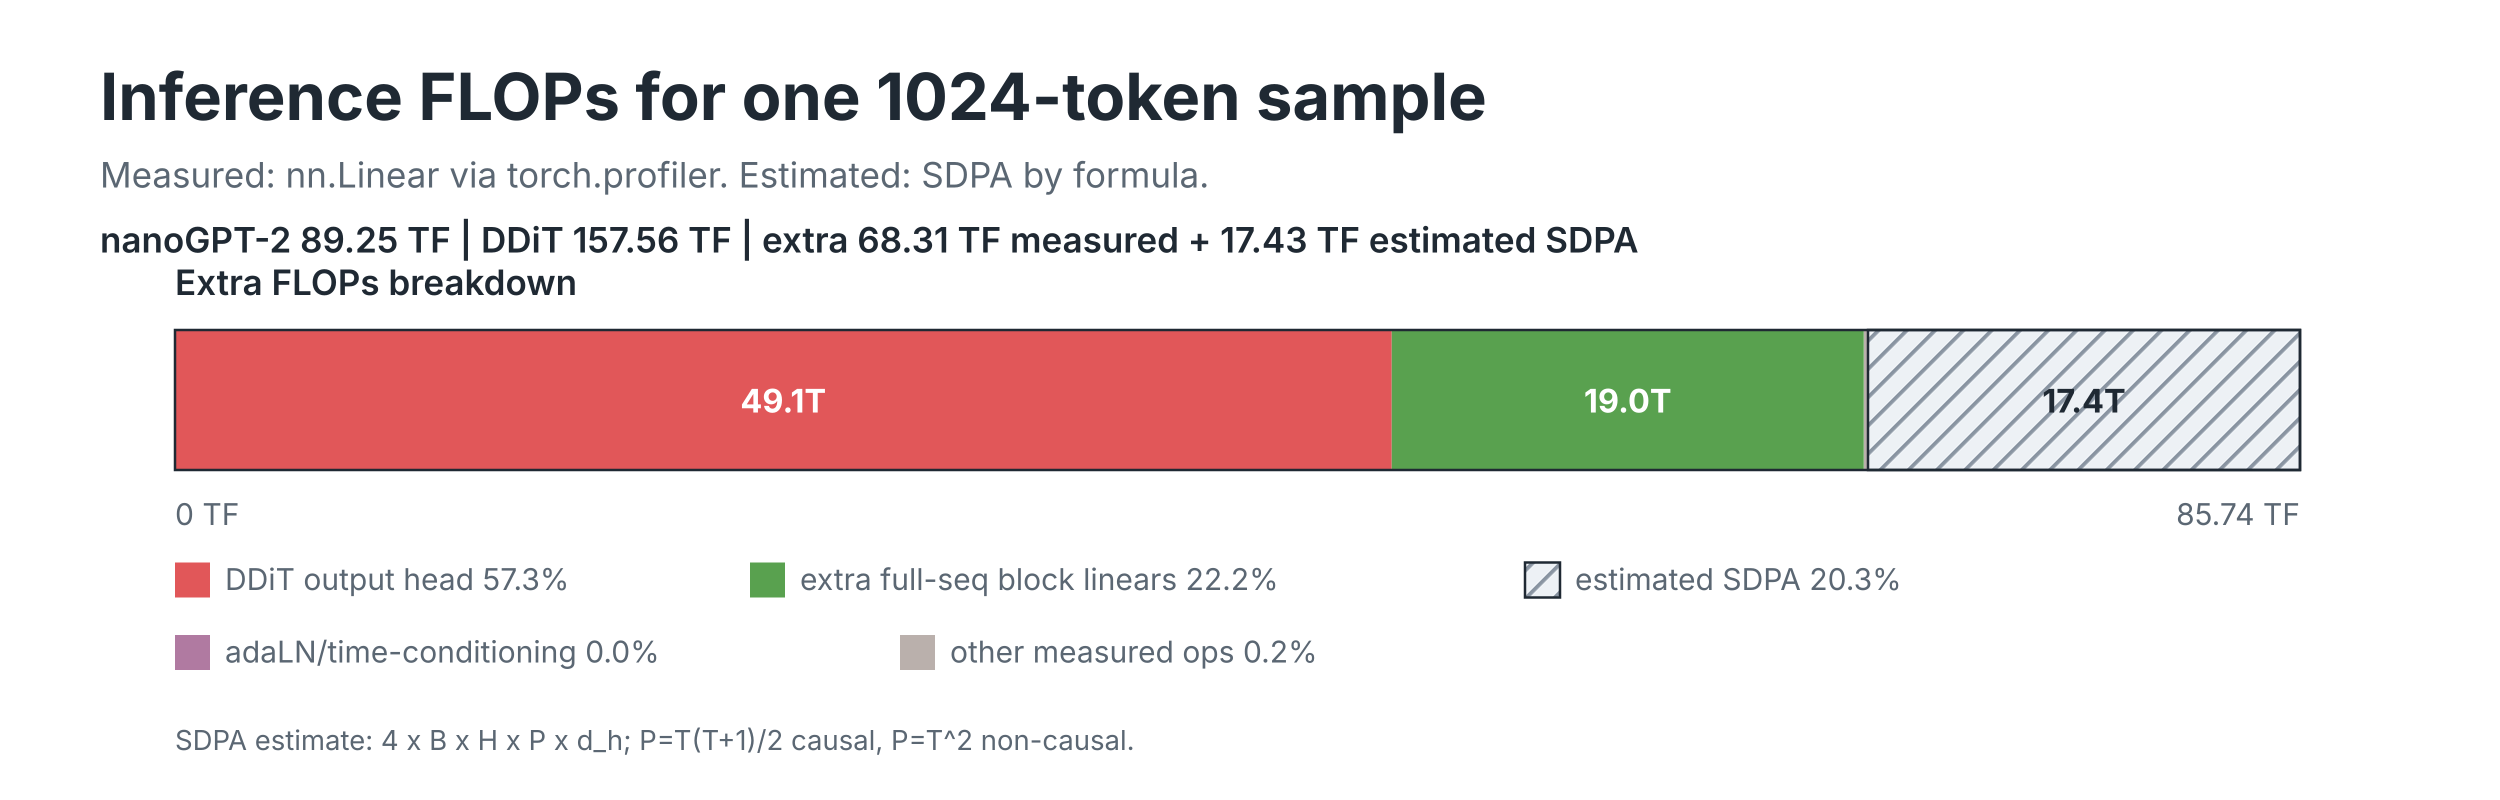
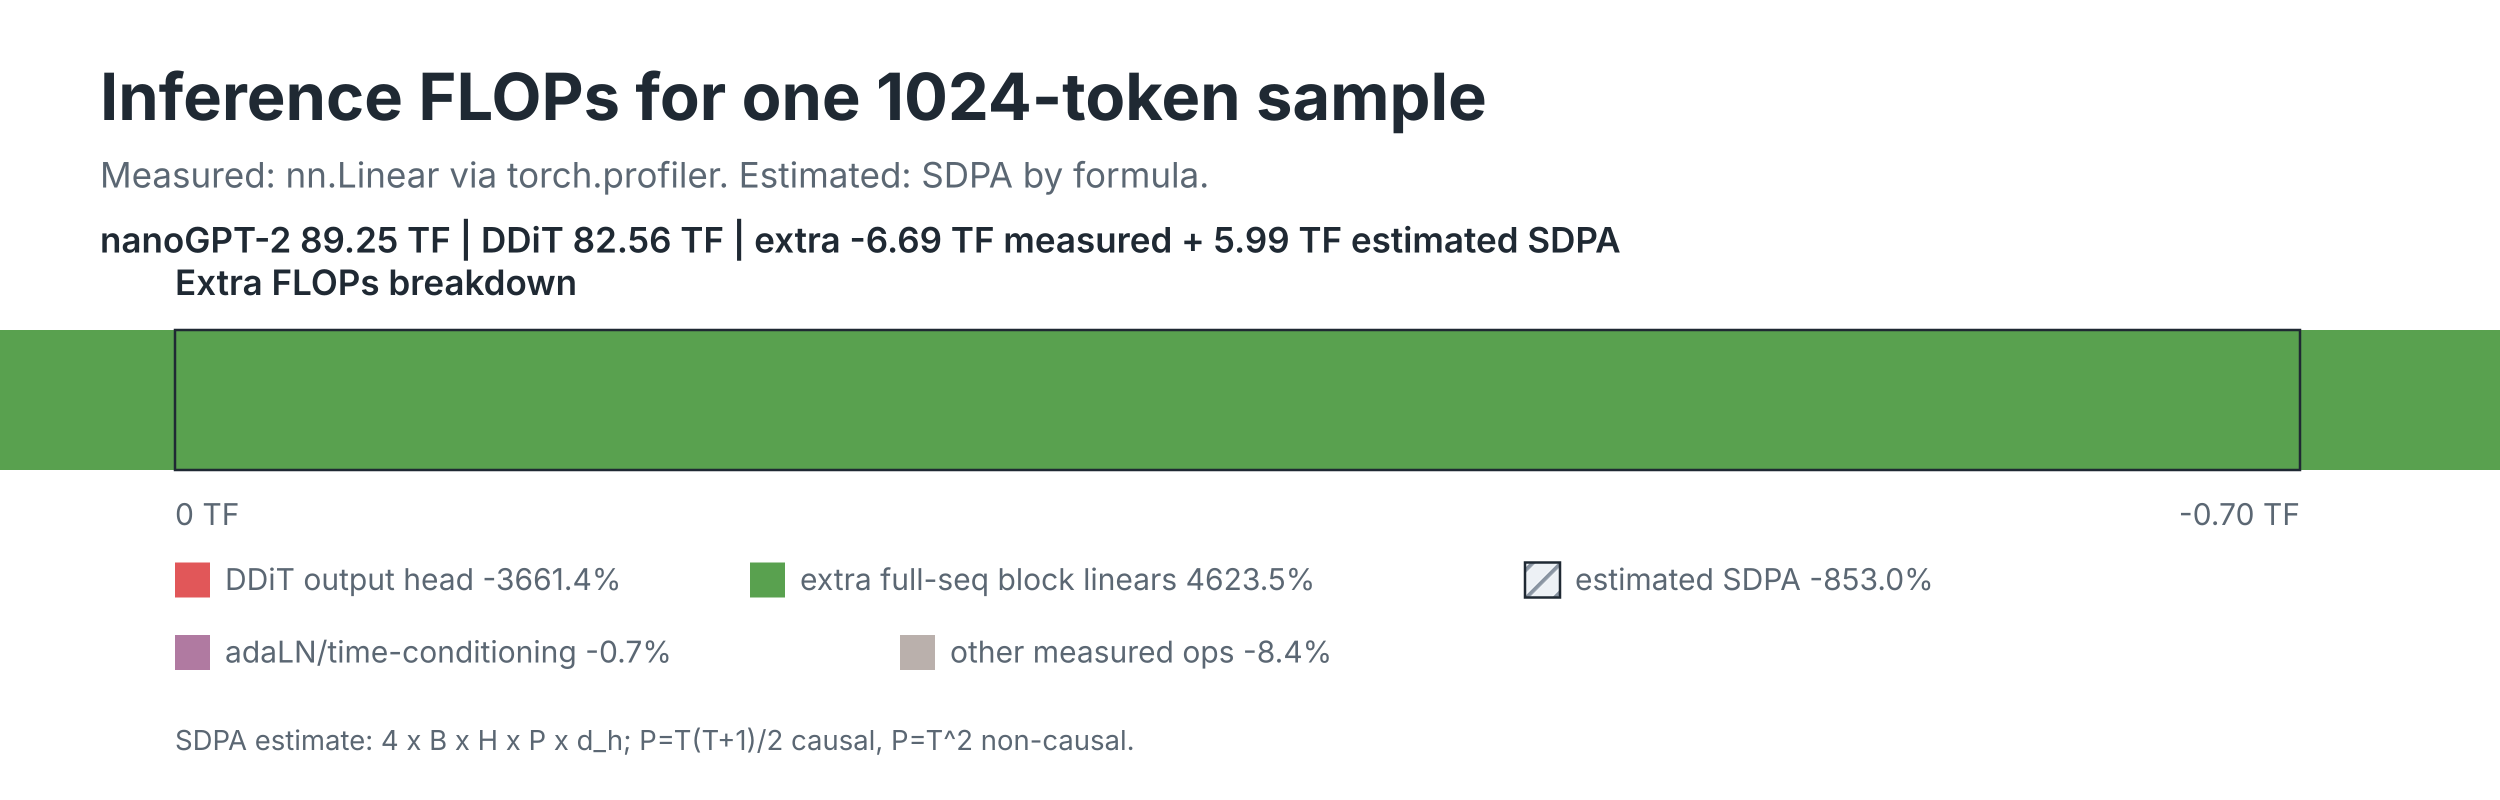
<svg xmlns="http://www.w3.org/2000/svg" width="1000" height="320" viewBox="0 0 1000 320" role="img">
  <defs>
    <style>
text { font-family: -apple-system, BlinkMacSystemFont, 'Segoe UI', sans-serif; fill: #1f2933; }
.title { font-size: 26px; font-weight: 700; }
.subtitle { font-size: 14px; fill: #5b6773; }
.label { font-size: 14px; font-weight: 600; }
.small { font-size: 12px; fill: #5b6773; }
.tiny { font-size: 11px; fill: #5b6773; }
.mono { font-size: 11px; font-family: ui-monospace, SFMono-Regular, Menlo, Consolas, monospace; fill: #1f2933; }
.value { font-size: 13px; font-weight: 650; }
</style>
    <pattern id="diag" width="8" height="8" patternUnits="userSpaceOnUse" patternTransform="rotate(45)">
      <rect width="8" height="8" fill="#edf1f5" />
      <line x1="0" y1="0" x2="0" y2="8" stroke="#8b96a3" stroke-width="3" />
    </pattern>
  </defs>
  <rect x="0" y="0" width="1000" height="320" fill="#ffffff" />
  <text x="40.0" y="48.0" text-anchor="start" class="title">Inference FLOPs for one 1024-token sample</text>
  <text x="40.0" y="75.0" text-anchor="start" class="subtitle">Measured: nn.Linear via torch.profiler. Estimated: SDPA by formula.</text>
-   <text x="40.0" y="101.0" text-anchor="start" class="label">nanoGPT-2 89.25 TF | DDiT 157.56 TF | extra 68.31 TF measured + 17.43 TF estimated SDPA</text>
+   <text x="40.0" y="101.0" text-anchor="start" class="label">nanoGPT-2 89.25 TF | DDiT 82.56 TF | extra -6.69 TF measured + 5.99 TF estimated SDPA</text>
  <text x="70.0" y="118.0" text-anchor="start" class="label">Extra FLOPs breakdown</text>
-   <rect x="70.0" y="132.0" width="486.7" height="56.0" fill="#e15759" />
-   <text x="313.3" y="165.0" text-anchor="middle" class="value" style="fill: #ffffff">49.1T</text>
-   <rect x="556.7" y="132.0" width="188.8" height="56.0" fill="#59a14f" />
-   <text x="651.1" y="165.0" text-anchor="middle" class="value" style="fill: #ffffff">19.0T</text>
-   <rect x="745.6" y="132.0" width="1.7" height="56.0" fill="#bab0ac" />
-   <rect x="747.2" y="132.0" width="172.8" height="56.0" fill="url(#diag)" stroke="#1f2933" />
-   <text x="833.6" y="165.0" text-anchor="middle" class="value">17.4T</text>
+   <rect x="-31052.3" y="132.0" width="39300.2" height="56.0" fill="#59a14f" />
+   <rect x="8170.5" y="132.0" width="0.0" height="56.0" fill="url(#diag)" stroke="#1f2933" />
  <rect x="70.0" y="132.0" width="850.0" height="56.0" fill="none" stroke="#1f2933" />
  <text x="70.0" y="210.0" text-anchor="start" class="small">0 TF</text>
-   <text x="920.0" y="210.0" text-anchor="end" class="small">85.74 TF</text>
+   <text x="920.0" y="210.0" text-anchor="end" class="small">-0.70 TF</text>
  <rect x="70.0" y="225.0" width="14.0" height="14.0" fill="#e15759" />
-   <text x="90.0" y="236.0" text-anchor="start" class="small">DDiT output head 57.3%</text>
+   <text x="90.0" y="236.0" text-anchor="start" class="small">DDiT output head -3661.4%</text>
  <rect x="300.0" y="225.0" width="14.0" height="14.0" fill="#59a14f" />
-   <text x="320.0" y="236.0" text-anchor="start" class="small">extra full-seq block linears 22.2%</text>
+   <text x="320.0" y="236.0" text-anchor="start" class="small">extra full-seq block linears 4623.5%</text>
  <rect x="610.0" y="225.0" width="14.0" height="14.0" fill="url(#diag)" stroke="#1f2933" />
-   <text x="630.0" y="236.0" text-anchor="start" class="small">estimated SDPA 20.3%</text>
+   <text x="630.0" y="236.0" text-anchor="start" class="small">estimated SDPA -853.0%</text>
  <rect x="70.0" y="254.0" width="14.0" height="14.0" fill="#b07aa1" />
-   <text x="90.0" y="265.0" text-anchor="start" class="small">adaLN/time-conditioning 0.0%</text>
+   <text x="90.0" y="265.0" text-anchor="start" class="small">adaLN/time-conditioning -0.7%</text>
  <rect x="360.0" y="254.0" width="14.0" height="14.0" fill="#bab0ac" />
-   <text x="380.0" y="265.0" text-anchor="start" class="small">other measured ops 0.2%</text>
+   <text x="380.0" y="265.0" text-anchor="start" class="small">other measured ops -8.4%</text>
  <text x="70.0" y="300.0" text-anchor="start" class="tiny">SDPA estimate: 4 x B x H x P x d_h; P=T(T+1)/2 causal, P=T^2 non-causal.</text>
</svg>
